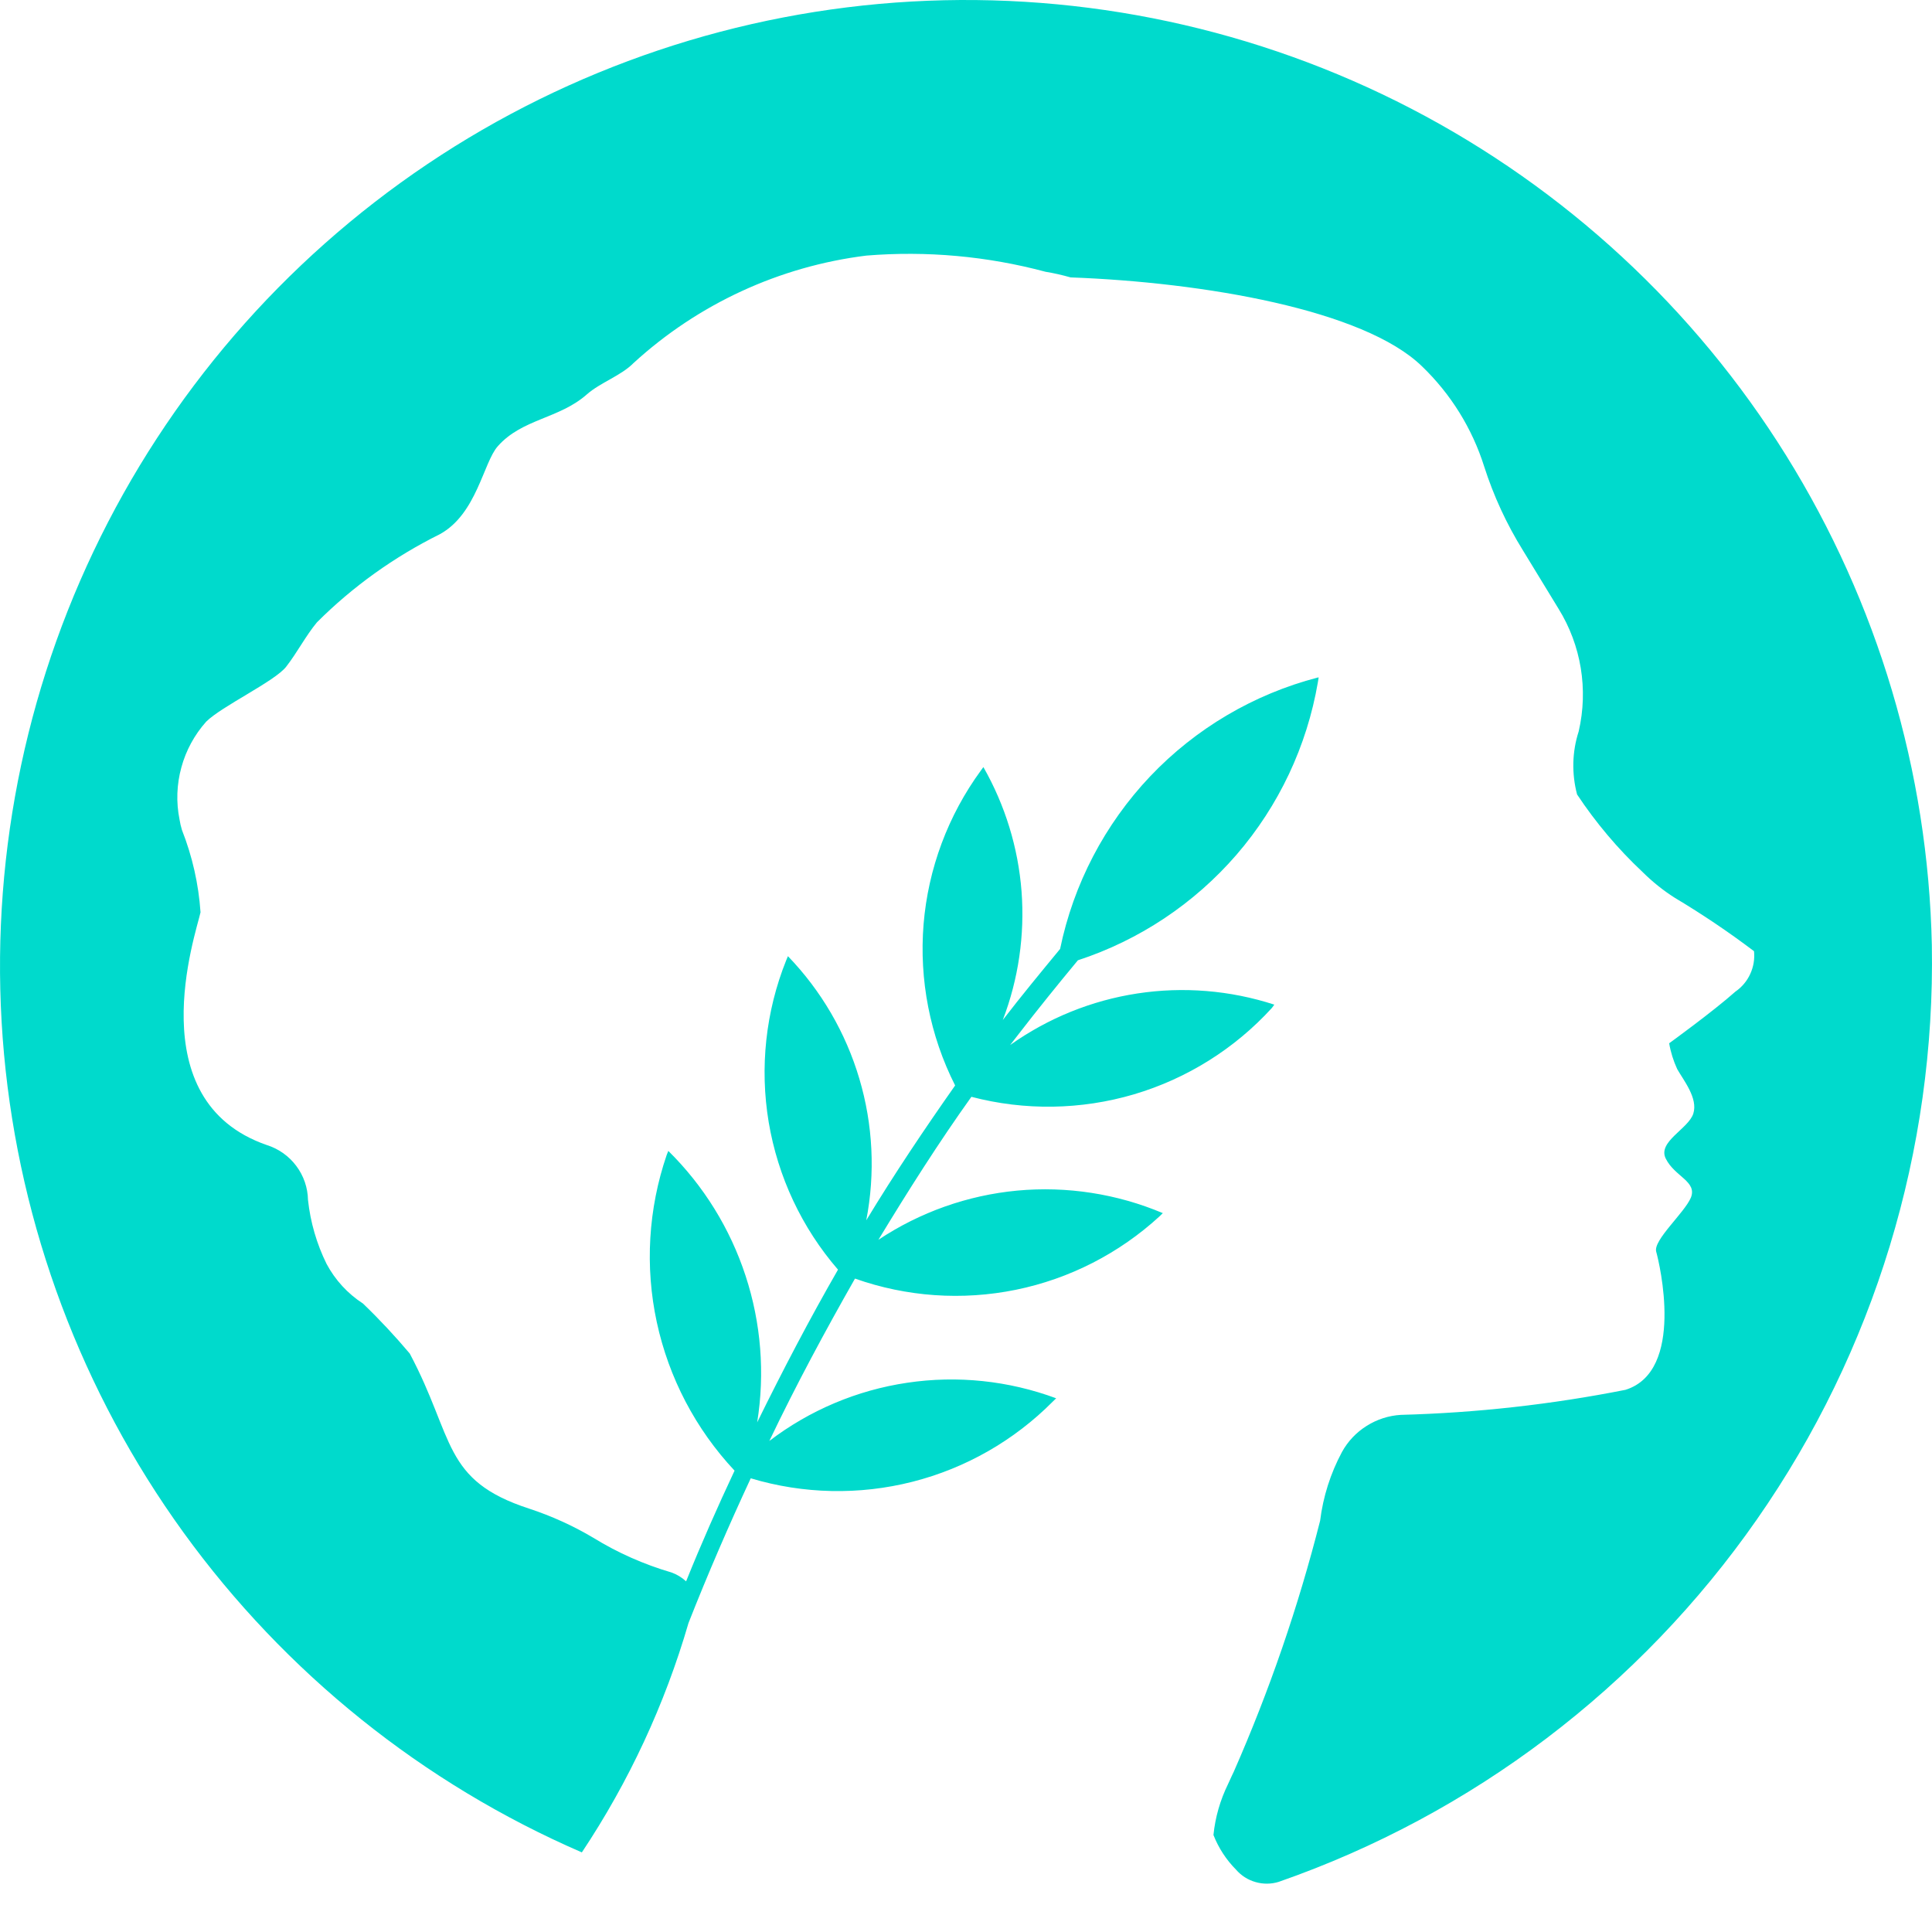
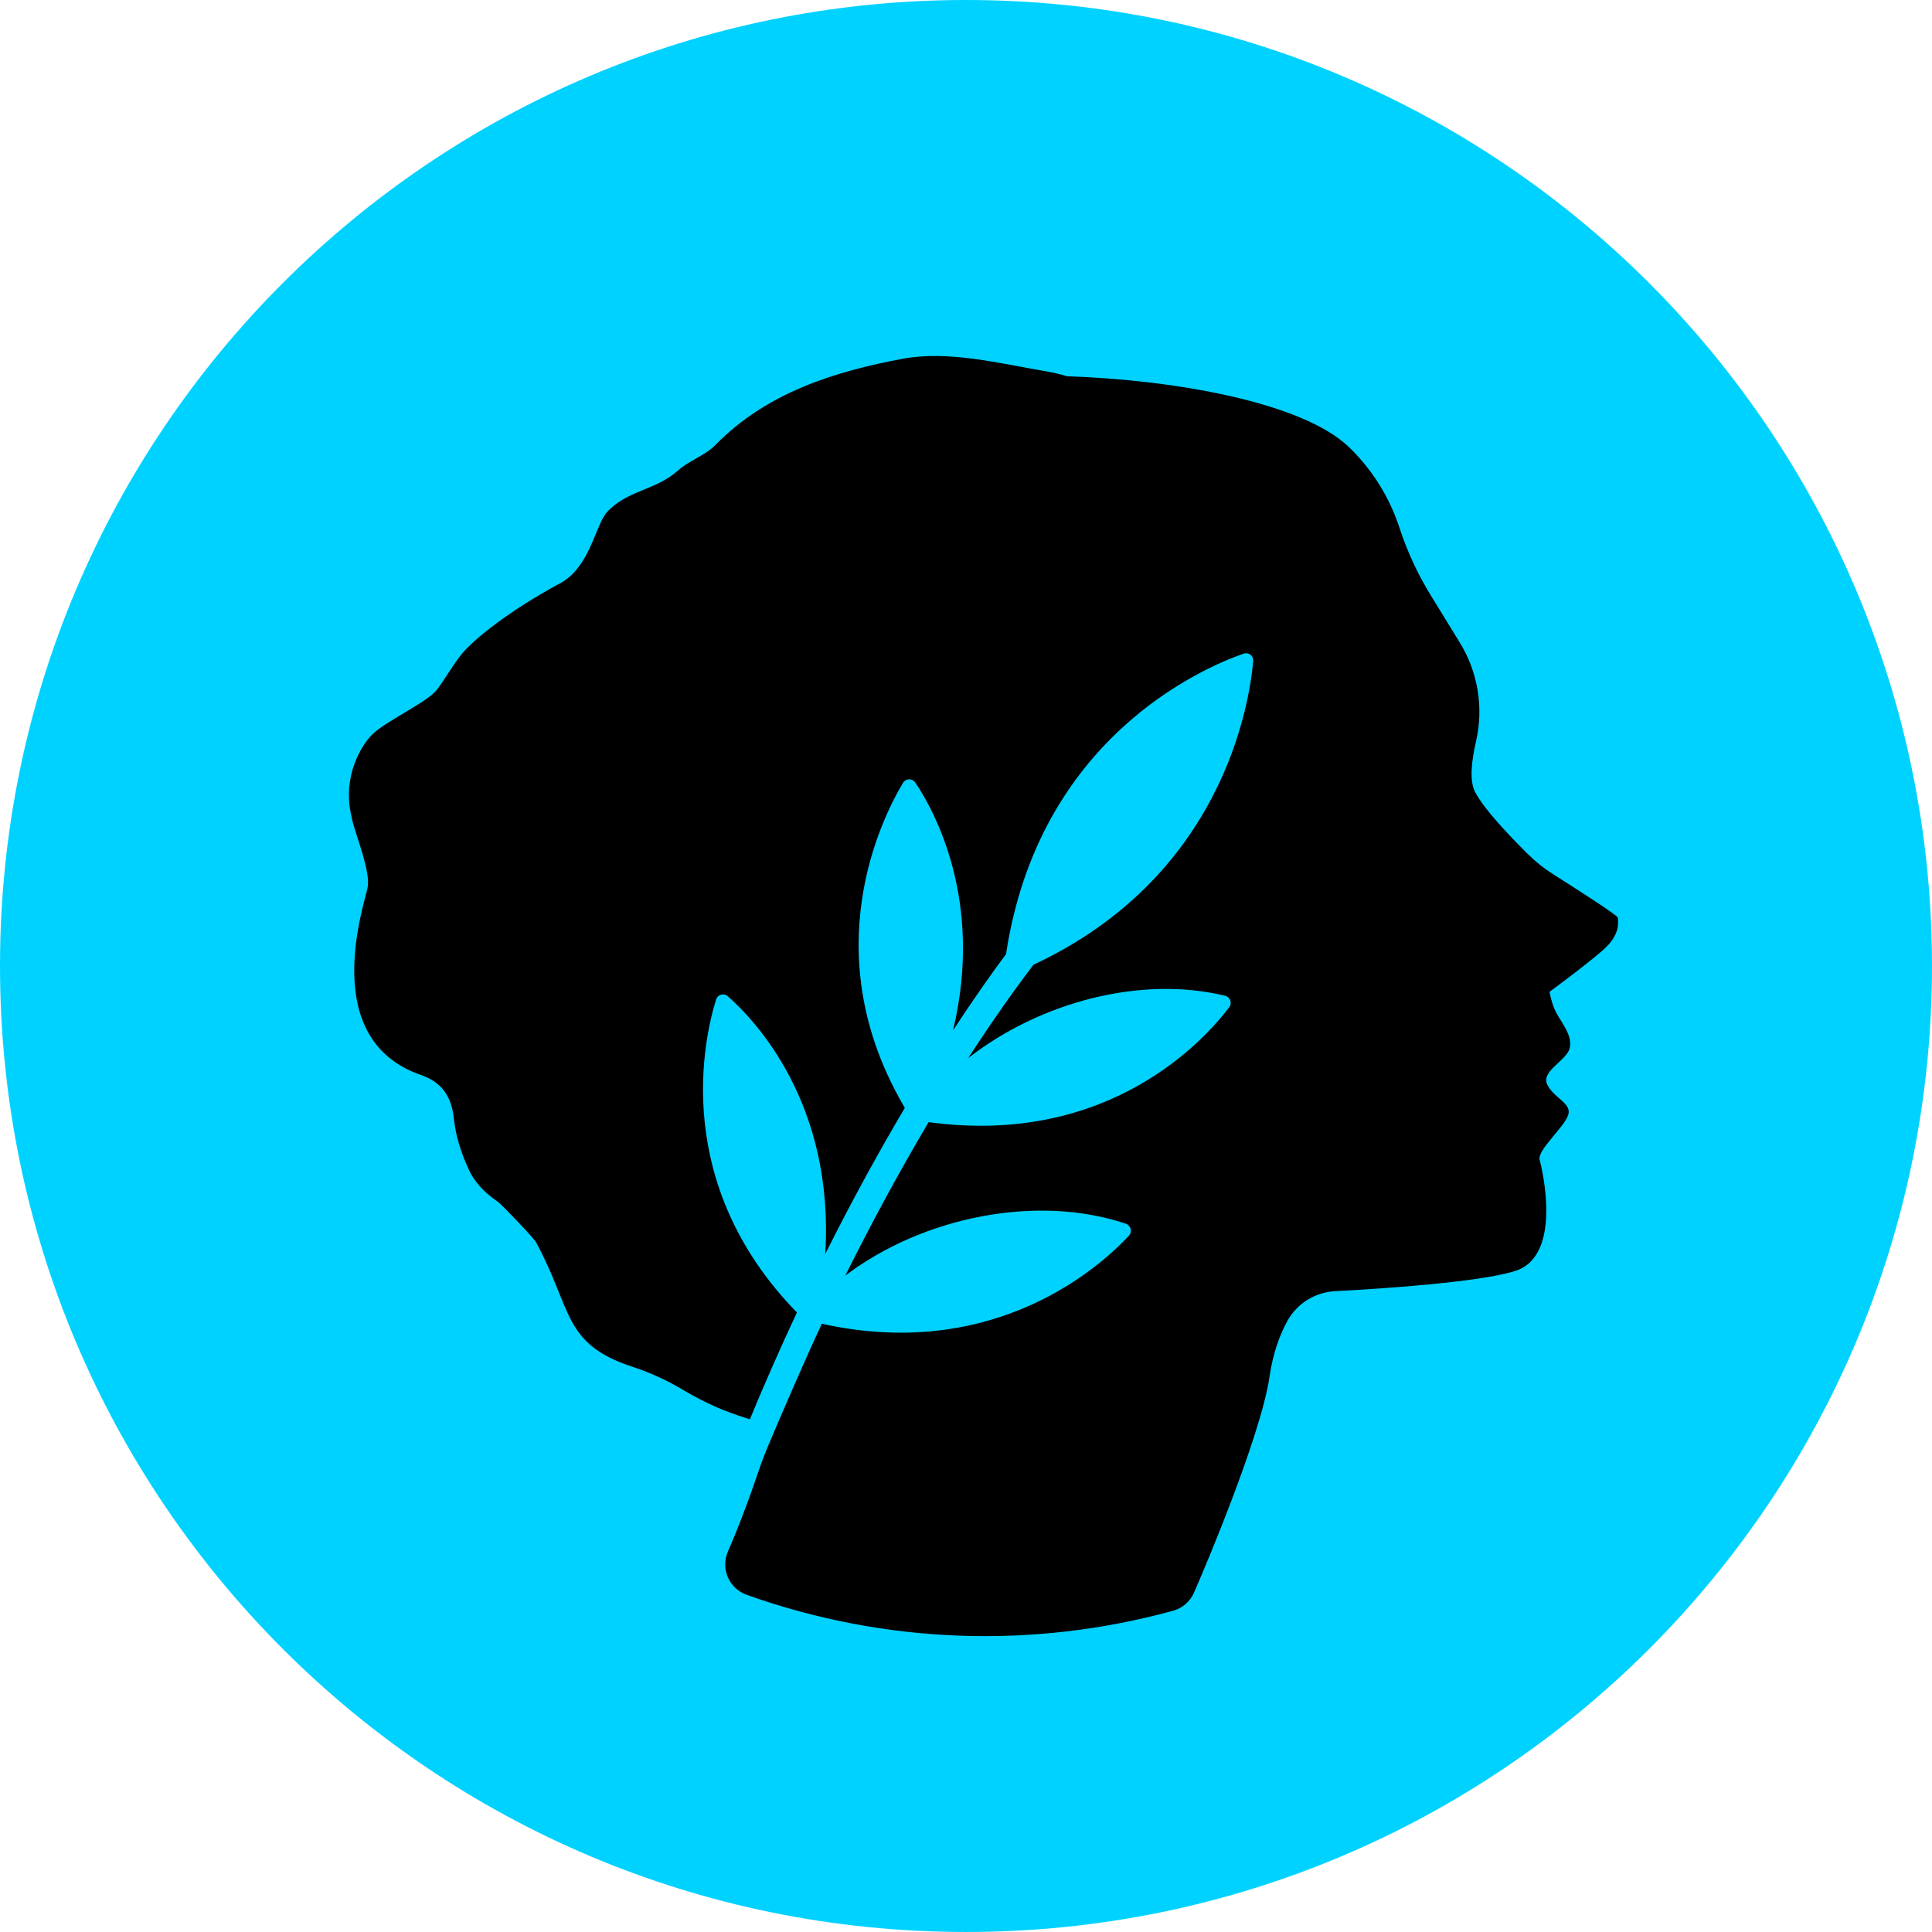
- <svg xmlns="http://www.w3.org/2000/svg" width="24" height="24" viewBox="0 0 24 24" fill="none">
-   <path d="M23.998 11.741C23.952 9.588 23.326 7.487 22.188 5.658C21.05 3.83 19.44 2.341 17.529 1.349C15.617 0.357 13.473 -0.102 11.323 0.019C9.172 0.141 7.094 0.839 5.307 2.04C3.519 3.242 2.088 4.902 1.163 6.847C0.238 8.792 -0.146 10.951 0.05 13.095C0.247 15.24 1.017 17.293 2.28 19.038C3.543 20.782 5.252 22.155 7.228 23.011C7.812 22.134 8.259 21.173 8.553 20.161C8.794 19.549 9.055 18.947 9.326 18.364C9.979 18.56 10.674 18.575 11.335 18.407C11.996 18.239 12.599 17.894 13.079 17.41L13.12 17.37C12.529 17.151 11.893 17.084 11.27 17.177C10.647 17.269 10.058 17.518 9.557 17.9C9.888 17.207 10.25 16.535 10.621 15.883C11.262 16.11 11.953 16.158 12.62 16.022C13.286 15.886 13.903 15.57 14.404 15.11L14.445 15.07C13.874 14.829 13.253 14.733 12.637 14.79C12.02 14.848 11.428 15.058 10.912 15.401C11.283 14.789 11.665 14.187 12.067 13.625C12.73 13.799 13.429 13.788 14.087 13.594C14.745 13.399 15.338 13.028 15.8 12.521L15.83 12.48C15.282 12.302 14.699 12.254 14.13 12.341C13.559 12.428 13.018 12.648 12.548 12.982C12.579 12.942 12.619 12.892 12.649 12.852C12.889 12.541 13.14 12.23 13.39 11.929C14.154 11.679 14.835 11.225 15.361 10.617C15.886 10.009 16.235 9.269 16.371 8.476L16.381 8.416H16.371C15.576 8.623 14.854 9.048 14.288 9.644C13.723 10.24 13.335 10.983 13.169 11.788C12.929 12.079 12.688 12.371 12.457 12.671C12.652 12.162 12.731 11.616 12.69 11.073C12.648 10.53 12.486 10.003 12.216 9.529L12.186 9.57C11.777 10.129 11.53 10.791 11.473 11.481C11.417 12.172 11.552 12.865 11.865 13.484C11.484 14.026 11.113 14.578 10.761 15.159C10.874 14.575 10.845 13.971 10.675 13.4C10.506 12.829 10.201 12.306 9.788 11.878L9.767 11.928C9.511 12.566 9.436 13.262 9.549 13.94C9.663 14.618 9.96 15.252 10.41 15.772C10.058 16.384 9.727 17.016 9.406 17.669C9.504 17.059 9.454 16.435 9.262 15.849C9.07 15.262 8.741 14.73 8.302 14.297L8.282 14.347C8.053 15.016 8.01 15.734 8.159 16.425C8.308 17.116 8.642 17.753 9.125 18.269C8.913 18.721 8.714 19.17 8.523 19.644C8.471 19.596 8.409 19.558 8.342 19.534C8 19.434 7.672 19.289 7.369 19.102C7.118 18.953 6.851 18.832 6.574 18.741C5.49 18.389 5.651 17.868 5.09 16.814C4.907 16.597 4.713 16.389 4.509 16.193C4.319 16.07 4.164 15.901 4.057 15.701C3.934 15.452 3.856 15.183 3.826 14.906C3.823 14.753 3.772 14.605 3.68 14.483C3.588 14.36 3.46 14.27 3.314 14.224C1.719 13.672 2.431 11.604 2.491 11.333C2.467 10.982 2.389 10.637 2.26 10.31C2.247 10.267 2.237 10.223 2.23 10.179C2.187 9.965 2.195 9.744 2.253 9.533C2.31 9.322 2.416 9.128 2.561 8.965C2.752 8.774 3.415 8.463 3.555 8.282C3.695 8.102 3.796 7.901 3.937 7.731C4.382 7.286 4.898 6.917 5.462 6.637C5.923 6.386 6.004 5.744 6.184 5.543C6.485 5.202 6.947 5.202 7.288 4.901C7.459 4.75 7.712 4.67 7.871 4.509C8.673 3.775 9.683 3.309 10.762 3.175C11.51 3.114 12.263 3.182 12.988 3.376C13.093 3.393 13.197 3.417 13.299 3.446C14.954 3.507 16.942 3.848 17.664 4.55C18.022 4.894 18.288 5.322 18.437 5.795C18.554 6.161 18.716 6.511 18.919 6.838L19.36 7.561C19.642 8.016 19.732 8.564 19.611 9.086C19.529 9.34 19.523 9.611 19.591 9.869C19.824 10.22 20.096 10.543 20.404 10.832C20.526 10.953 20.66 11.061 20.805 11.153C21.145 11.356 21.473 11.577 21.789 11.816C21.799 11.913 21.783 12.01 21.742 12.099C21.702 12.187 21.638 12.263 21.558 12.318C21.277 12.568 20.735 12.96 20.735 12.96C20.754 13.071 20.788 13.179 20.835 13.281C20.915 13.422 21.095 13.643 21.035 13.833C20.976 14.023 20.584 14.184 20.694 14.395C20.804 14.616 21.085 14.676 21.005 14.877C20.925 15.067 20.534 15.406 20.574 15.549C20.614 15.692 20.935 17.033 20.192 17.265C19.273 17.447 18.34 17.551 17.402 17.576C17.251 17.585 17.105 17.632 16.977 17.713C16.849 17.793 16.743 17.905 16.67 18.038C16.528 18.303 16.436 18.592 16.399 18.891C16.128 19.959 15.769 21.003 15.325 22.012C15.325 22.012 15.295 22.073 15.255 22.163C15.158 22.361 15.096 22.575 15.074 22.795C15.137 22.956 15.233 23.103 15.355 23.226C15.419 23.3 15.504 23.354 15.598 23.38C15.692 23.407 15.792 23.406 15.885 23.377C18.29 22.539 20.37 20.963 21.826 18.873C23.283 16.784 24.043 14.288 23.998 11.741Z" fill="#00DACC" />
+ <svg xmlns="http://www.w3.org/2000/svg" viewBox="0 0 1500 1500.01">
+   <g data-name="Capa 2">
+     <g data-name="Capa 1">
+       <path d="M1500 750c0-414.21-335.78-750-750-750S0 335.79 0 750s335.78 750 750 750 750-335.79 750-750" style="fill:#00d2ff" />
+       <path d="M1256.15 712.56c0-1.78-32.47-22.52-49.55-33.34a119.9 119.9 0 0 1-20.43-16.17c-12.79-12.64-34.09-34.74-41-48.34-4.45-8.69-2.62-24.33.84-39.25a102.4 102.4 0 0 0-12.65-76.59l-22.22-36.18a244.46 244.46 0 0 1-24.49-52.62 153 153 0 0 0-38.91-62.55c-36.15-35.26-136.2-52.62-219.31-55.39a134.68 134.68 0 0 0-15.64-3.72c-37-6.3-76.48-16.48-111.9-9.87-52.58 9.79-105.74 26.27-145.42 66.93-8 8.21-20.5 12.08-29.12 19.86-17.09 15.42-40.1 15.42-55.28 32.54-8.89 10-13 42.61-36.3 55.06-38.54 20.65-67.06 43.4-76.4 55-7.06 8.73-12.53 18.94-19.4 27.86-7 9.15-40.21 24.64-49.86 34.33s-22.59 33.27-16.78 61.13c.54 2.54 1 4.64 1.33 6.34 3.8 14.16 14.13 39.83 11.74 51.6-2.78 13.93-38.62 117.78 41.46 145.46 16.67 5.77 23.73 17 25.55 34.1 1.41 12.76 5.2 25.85 11.85 39.94 7.29 15.37 21.64 23.73 22.81 24.75 4.83 4.26 27.31 27.72 29.16 31.14 28.41 52.51 20.43 78.75 74.81 96.59a198.58 198.58 0 0 1 40 18.34 215.88 215.88 0 0 0 49 21.72c.5.14 1.26.41 2.15.73 12.08-29.19 24.33-56.88 36.54-82.94-97.89-100.38-72.15-212.84-62.76-243a5.61 5.61 0 0 1 9.07-2.54c20.54 18 83 82.93 75.67 200.14 21.6-43.14 42.61-81.08 61.8-113.47-70.64-119.72-18-224.66-1.41-252.33a5.65 5.65 0 0 1 9.53-.26c14.4 21.38 53.53 91.47 29.3 192.45 17.57-26.86 31.83-46.74 41.15-59.22 25.24-166.92 151.3-221.69 184.43-233.3a5.61 5.61 0 0 1 7.47 5.8c-3.06 34.52-24.34 167.44-170.56 235.7-17.57 23.15-34.5 47.52-50.69 72.52C807.64 777.87 886 757.3 951.1 773.1a5.68 5.68 0 0 1 3.3 8.91c-18.72 24.78-93.17 108.36-233.4 89.21-23.7 39.95-45.42 80.43-64.7 119.15 60.55-45.82 149.04-63.37 217.7-40.3a5.74 5.74 0 0 1 2.5 9.32c-21.32 23-103.42 98.27-238.4 68.38-12.65 26.74-31.52 70.71-40.73 92.44-3.17 7.47-6.09 15-8.68 22.71-6 17.7-14 39.78-23.61 61.87a25 25 0 0 0 14.72 33.46 550.24 550.24 0 0 0 331.2 12.27 24.84 24.84 0 0 0 16.18-14.35c2.27-5.39 4.51-10.49 4.51-10.49s47.08-109.36 54-157c2.73-18.73 8.17-32.78 13.78-43a44.92 44.92 0 0 1 36.91-23.19c35.88-1.9 112.28-6.91 140.07-15.72 36.94-11.73 20.92-79 18.94-86.26s17.77-24.11 21.84-33.95-10-13.21-15.73-24 14.25-18.57 17.1-28.37-6.5-20.58-10.29-27.83-5.24-16.32-5.24-16.32 27-19.79 41.38-32.28 11.69-22.78 11.66-25.21" />
+     </g>
+   </g>
</svg>
